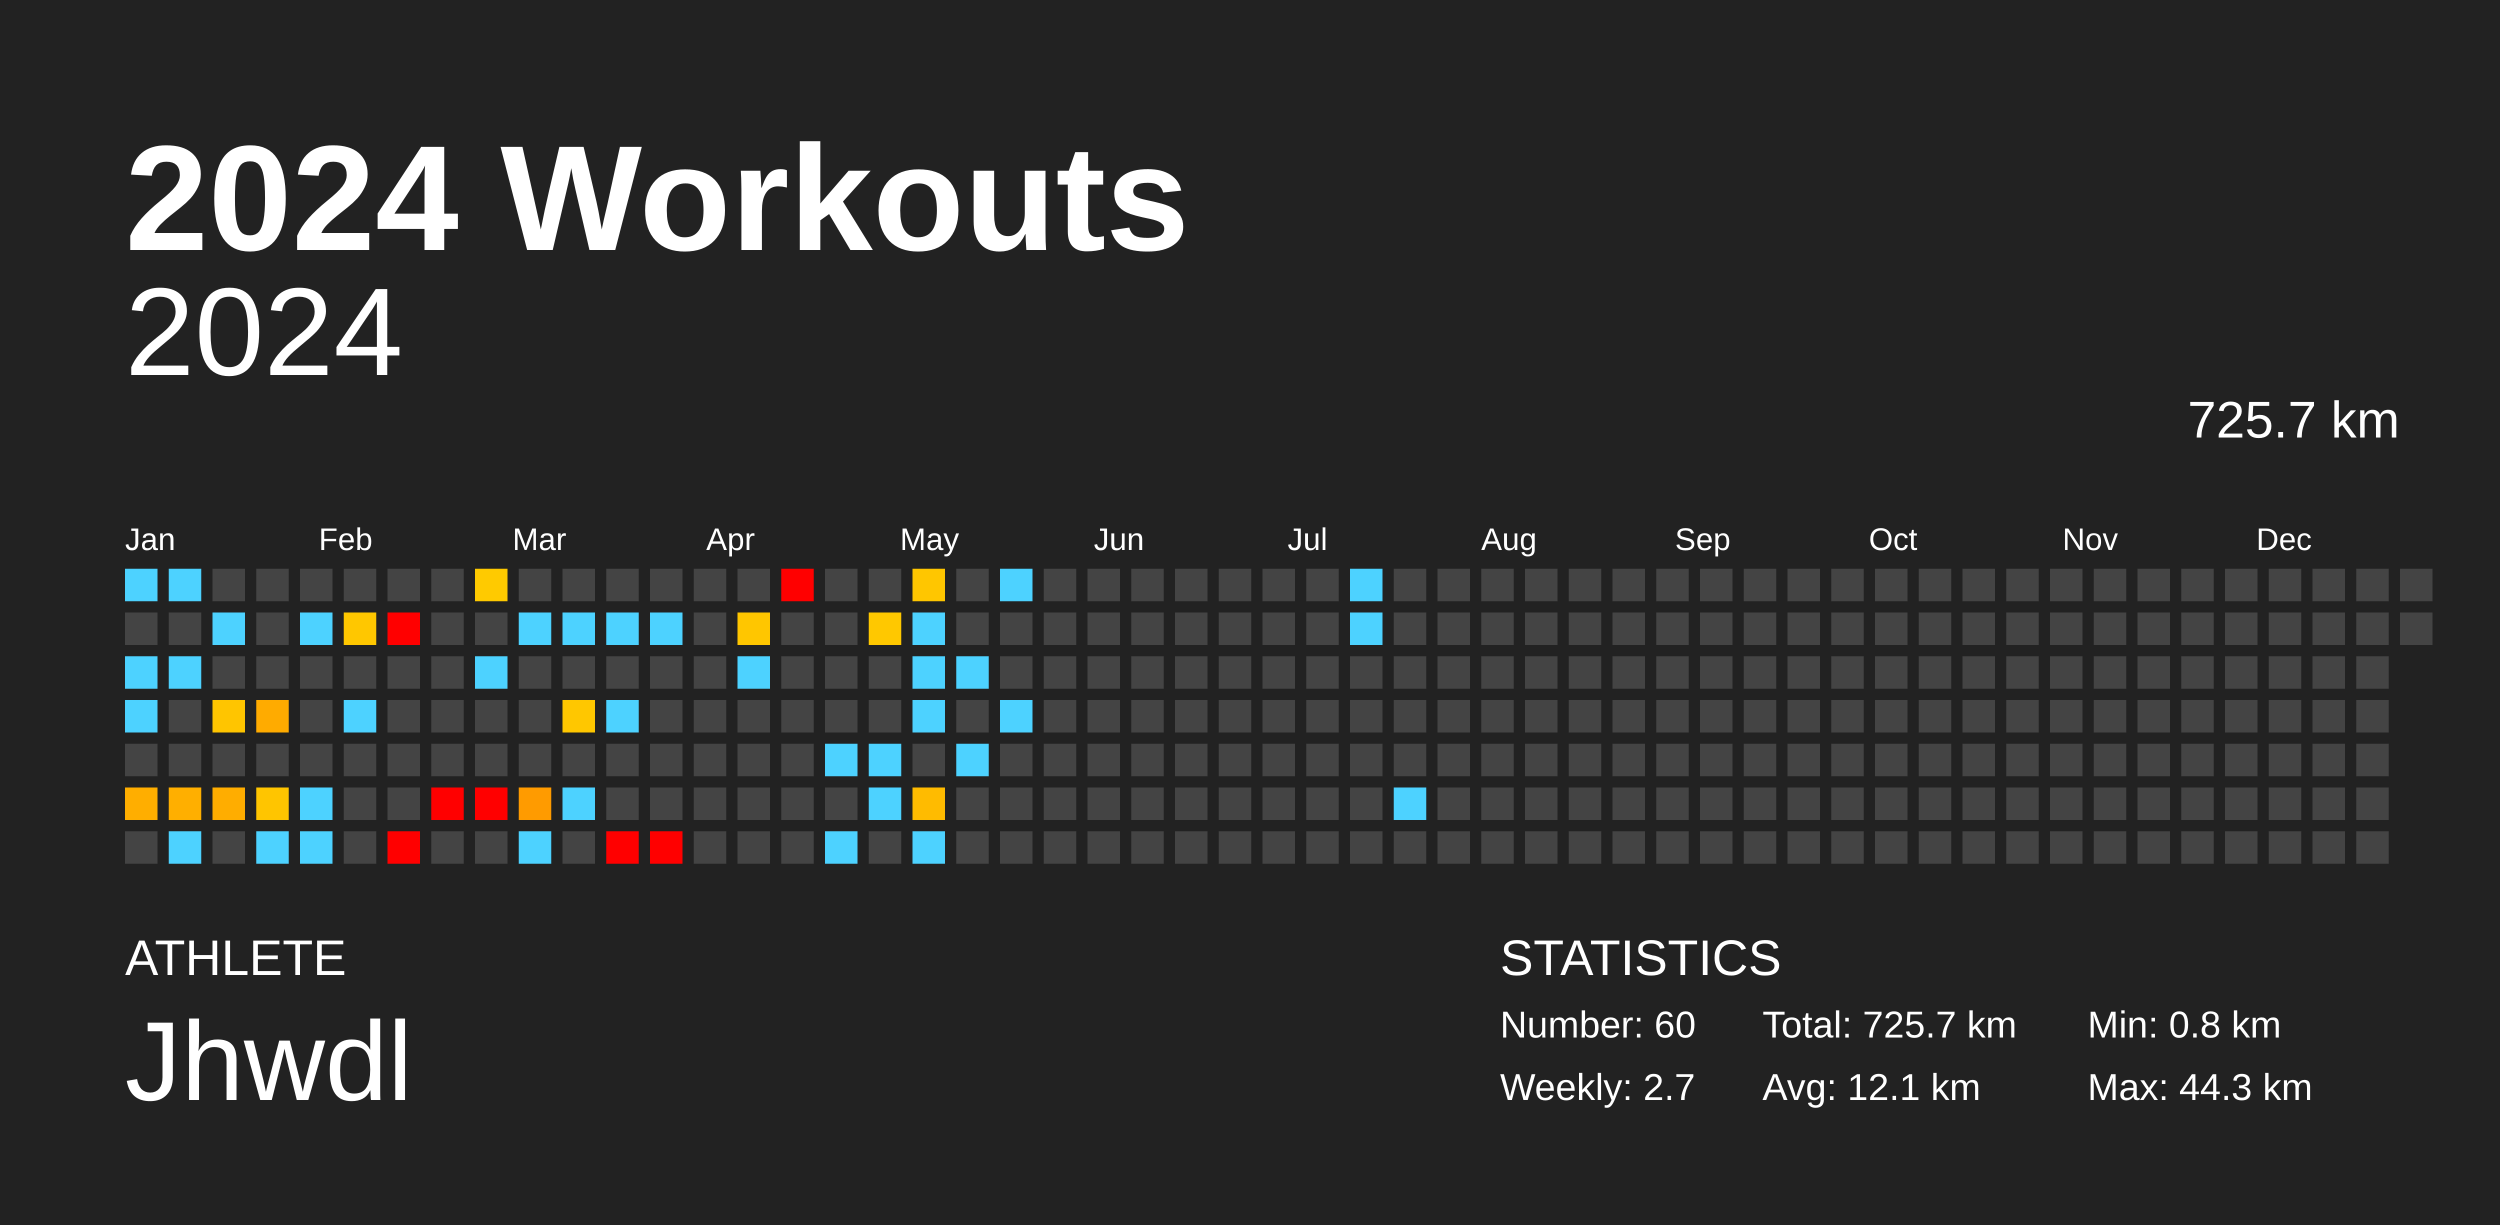
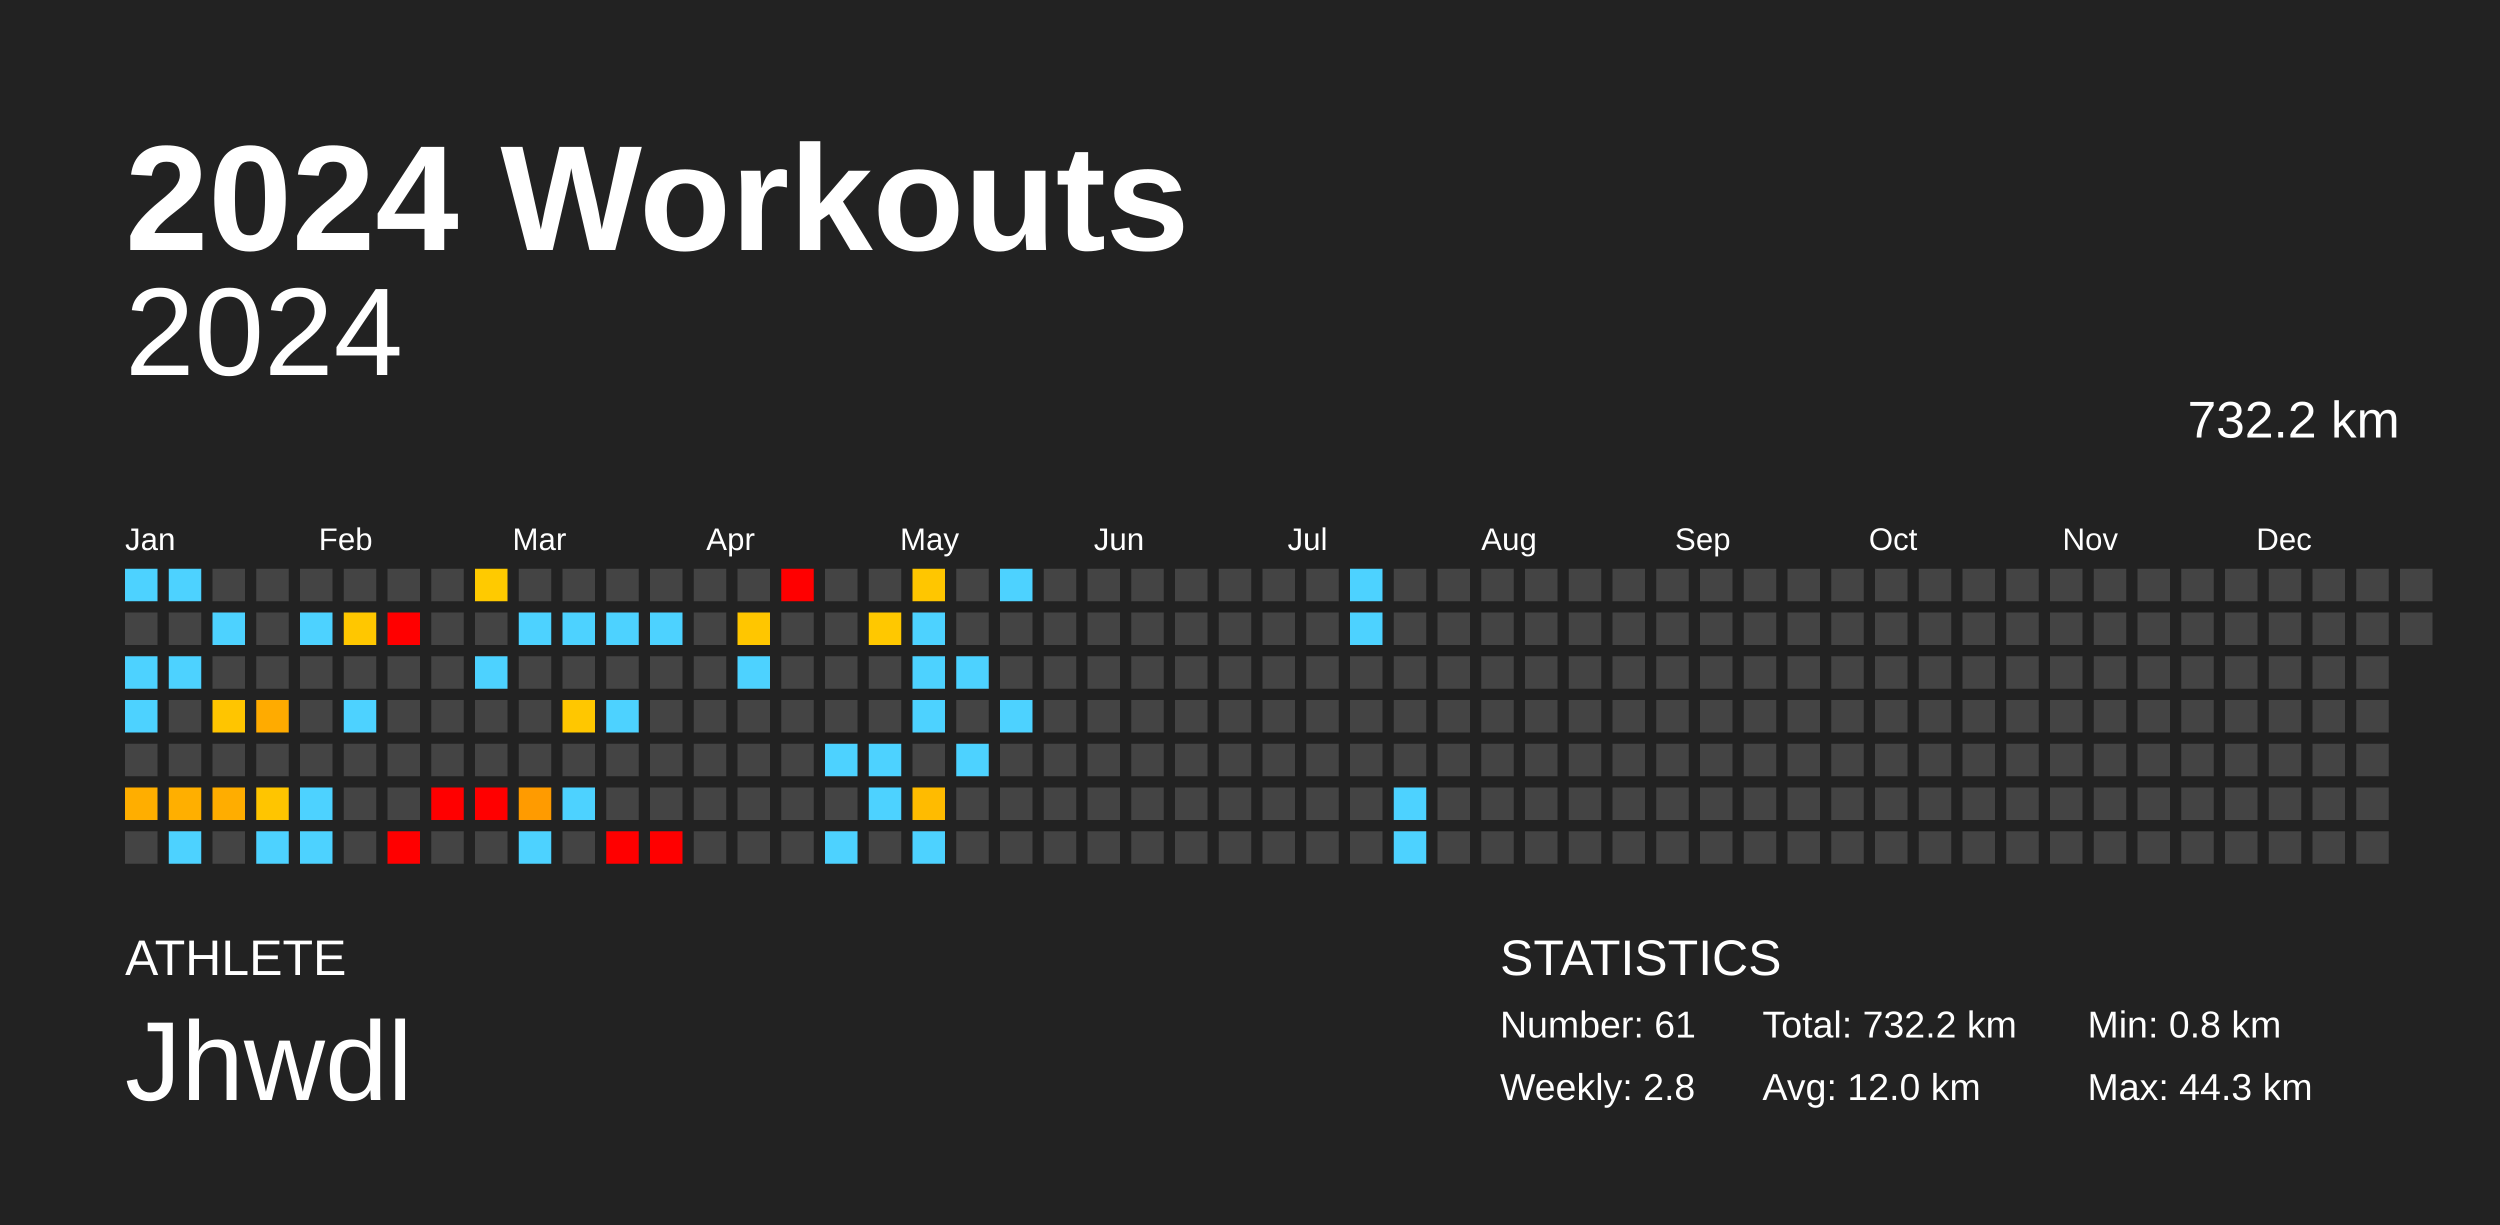
<svg xmlns="http://www.w3.org/2000/svg" baseProfile="full" height="98mm" version="1.1" viewBox="0,0,200,98" width="200mm">
  <defs />
  <rect fill="#222222" height="98" width="200" x="0" y="0" />
  <text fill="#FFFFFF" style="font-size:12px; font-family:Arial; font-weight:bold;" x="10" y="20">2024 Workouts</text>
  <text fill="#FFFFFF" style="font-size:4px; font-family:Arial" x="10" y="78">ATHLETE</text>
  <text fill="#FFFFFF" style="font-size:9px; font-family:Arial" x="10" y="88">Jhwdl</text>
  <text fill="#FFFFFF" style="font-size:4px; font-family:Arial" x="120" y="78">STATISTICS</text>
-   <text fill="#FFFFFF" style="font-size:3px; font-family:Arial" x="120" y="83">Number: 60</text>
-   <text fill="#FFFFFF" style="font-size:3px; font-family:Arial" x="120" y="88">Weekly: 2.7</text>
-   <text fill="#FFFFFF" style="font-size:3px; font-family:Arial" x="141" y="83">Total: 725.7 km</text>
-   <text fill="#FFFFFF" style="font-size:3px; font-family:Arial" x="141" y="88">Avg: 12.1 km</text>
+   <text fill="#FFFFFF" style="font-size:3px; font-family:Arial" x="120" y="83">Number: 61</text>
+   <text fill="#FFFFFF" style="font-size:3px; font-family:Arial" x="120" y="88">Weekly: 2.8</text>
+   <text fill="#FFFFFF" style="font-size:3px; font-family:Arial" x="141" y="83">Total: 732.2 km</text>
+   <text fill="#FFFFFF" style="font-size:3px; font-family:Arial" x="141" y="88">Avg: 12.0 km</text>
  <text fill="#FFFFFF" style="font-size:3px; font-family:Arial" x="167" y="83">Min: 0.8 km</text>
  <text fill="#FFFFFF" style="font-size:3px; font-family:Arial" x="167" y="88">Max: 44.3 km</text>
  <text alignment-baseline="hanging" fill="#FFFFFF" style="font-size:10.0px; font-family:Arial;" x="10" y="30">2024</text>
-   <text alignment-baseline="hanging" fill="#FFFFFF" style="font-size:4.125px; font-family:Arial;" x="175" y="35">725.7 km</text>
+   <text alignment-baseline="hanging" fill="#FFFFFF" style="font-size:4.125px; font-family:Arial;" x="175" y="35">732.2 km</text>
  <text fill="#FFFFFF" style="font-size:2.5px; font-family:Arial" x="10.0" y="44">Jan</text>
  <text fill="#FFFFFF" style="font-size:2.5px; font-family:Arial" x="25.5" y="44">Feb</text>
  <text fill="#FFFFFF" style="font-size:2.5px; font-family:Arial" x="41.0" y="44">Mar</text>
  <text fill="#FFFFFF" style="font-size:2.5px; font-family:Arial" x="56.5" y="44">Apr</text>
  <text fill="#FFFFFF" style="font-size:2.5px; font-family:Arial" x="72.0" y="44">May</text>
  <text fill="#FFFFFF" style="font-size:2.5px; font-family:Arial" x="87.5" y="44">Jun</text>
  <text fill="#FFFFFF" style="font-size:2.5px; font-family:Arial" x="103.0" y="44">Jul</text>
  <text fill="#FFFFFF" style="font-size:2.5px; font-family:Arial" x="118.5" y="44">Aug</text>
  <text fill="#FFFFFF" style="font-size:2.5px; font-family:Arial" x="134.0" y="44">Sep</text>
  <text fill="#FFFFFF" style="font-size:2.5px; font-family:Arial" x="149.5" y="44">Oct</text>
  <text fill="#FFFFFF" style="font-size:2.5px; font-family:Arial" x="165.0" y="44">Nov</text>
  <text fill="#FFFFFF" style="font-size:2.5px; font-family:Arial" x="180.5" y="44">Dec</text>
  <rect fill="#4dd2ff" height="2.6" width="2.6" x="10.0" y="45.5" />
  <rect fill="#444444" height="2.6" width="2.6" x="10.0" y="49.0" />
  <rect fill="#4dd2ff" height="2.6" width="2.6" x="10.0" y="52.5" />
  <rect fill="#4dd2ff" height="2.6" width="2.6" x="10.0" y="56.0" />
  <rect fill="#444444" height="2.6" width="2.6" x="10.0" y="59.5" />
  <rect fill="#ffae00" height="2.6" width="2.6" x="10.0" y="63.0" />
  <rect fill="#444444" height="2.6" width="2.6" x="10.0" y="66.5" />
  <rect fill="#4dd2ff" height="2.6" width="2.6" x="13.5" y="45.5" />
  <rect fill="#444444" height="2.6" width="2.6" x="13.5" y="49.0" />
  <rect fill="#4dd2ff" height="2.6" width="2.6" x="13.5" y="52.5" />
  <rect fill="#444444" height="2.6" width="2.6" x="13.5" y="56.0" />
  <rect fill="#444444" height="2.6" width="2.6" x="13.5" y="59.5" />
  <rect fill="#ffaf00" height="2.6" width="2.6" x="13.5" y="63.0" />
  <rect fill="#4dd2ff" height="2.6" width="2.6" x="13.5" y="66.5" />
  <rect fill="#444444" height="2.6" width="2.6" x="17.0" y="45.5" />
  <rect fill="#4dd2ff" height="2.6" width="2.6" x="17.0" y="49.0" />
  <rect fill="#444444" height="2.6" width="2.6" x="17.0" y="52.5" />
  <rect fill="#ffc500" height="2.6" width="2.6" x="17.0" y="56.0" />
  <rect fill="#444444" height="2.6" width="2.6" x="17.0" y="59.5" />
  <rect fill="#ffad00" height="2.6" width="2.6" x="17.0" y="63.0" />
  <rect fill="#444444" height="2.6" width="2.6" x="17.0" y="66.5" />
  <rect fill="#444444" height="2.6" width="2.6" x="20.5" y="45.5" />
  <rect fill="#444444" height="2.6" width="2.6" x="20.5" y="49.0" />
  <rect fill="#444444" height="2.6" width="2.6" x="20.5" y="52.5" />
  <rect fill="#ffab00" height="2.6" width="2.6" x="20.5" y="56.0" />
  <rect fill="#444444" height="2.6" width="2.6" x="20.5" y="59.5" />
  <rect fill="#ffc500" height="2.6" width="2.6" x="20.5" y="63.0" />
  <rect fill="#4dd2ff" height="2.6" width="2.6" x="20.5" y="66.5" />
  <rect fill="#444444" height="2.6" width="2.6" x="24.0" y="45.5" />
  <rect fill="#4dd2ff" height="2.6" width="2.6" x="24.0" y="49.0" />
  <rect fill="#444444" height="2.6" width="2.6" x="24.0" y="52.5" />
  <rect fill="#444444" height="2.6" width="2.6" x="24.0" y="56.0" />
  <rect fill="#444444" height="2.6" width="2.6" x="24.0" y="59.5" />
  <rect fill="#4dd2ff" height="2.6" width="2.6" x="24.0" y="63.0" />
  <rect fill="#4dd2ff" height="2.6" width="2.6" x="24.0" y="66.5" />
  <rect fill="#444444" height="2.6" width="2.6" x="27.5" y="45.5" />
  <rect fill="#ffc700" height="2.6" width="2.6" x="27.5" y="49.0" />
  <rect fill="#444444" height="2.6" width="2.6" x="27.5" y="52.5" />
  <rect fill="#4dd2ff" height="2.6" width="2.6" x="27.5" y="56.0" />
  <rect fill="#444444" height="2.6" width="2.6" x="27.5" y="59.5" />
  <rect fill="#444444" height="2.6" width="2.6" x="27.5" y="63.0" />
  <rect fill="#444444" height="2.6" width="2.6" x="27.5" y="66.5" />
  <rect fill="#444444" height="2.6" width="2.6" x="31.0" y="45.5" />
  <rect fill="red" height="2.6" width="2.6" x="31.0" y="49.0" />
  <rect fill="#444444" height="2.6" width="2.6" x="31.0" y="52.5" />
  <rect fill="#444444" height="2.6" width="2.6" x="31.0" y="56.0" />
  <rect fill="#444444" height="2.6" width="2.6" x="31.0" y="59.5" />
  <rect fill="#444444" height="2.6" width="2.6" x="31.0" y="63.0" />
  <rect fill="red" height="2.6" width="2.6" x="31.0" y="66.5" />
  <rect fill="#444444" height="2.6" width="2.6" x="34.5" y="45.5" />
  <rect fill="#444444" height="2.6" width="2.6" x="34.5" y="49.0" />
  <rect fill="#444444" height="2.6" width="2.6" x="34.5" y="52.5" />
  <rect fill="#444444" height="2.6" width="2.6" x="34.5" y="56.0" />
  <rect fill="#444444" height="2.6" width="2.6" x="34.5" y="59.5" />
  <rect fill="red" height="2.6" width="2.6" x="34.5" y="63.0" />
  <rect fill="#444444" height="2.6" width="2.6" x="34.5" y="66.5" />
  <rect fill="#ffca00" height="2.6" width="2.6" x="38.0" y="45.5" />
  <rect fill="#444444" height="2.6" width="2.6" x="38.0" y="49.0" />
  <rect fill="#4dd2ff" height="2.6" width="2.6" x="38.0" y="52.5" />
  <rect fill="#444444" height="2.6" width="2.6" x="38.0" y="56.0" />
  <rect fill="#444444" height="2.6" width="2.6" x="38.0" y="59.5" />
  <rect fill="red" height="2.6" width="2.6" x="38.0" y="63.0" />
  <rect fill="#444444" height="2.6" width="2.6" x="38.0" y="66.5" />
  <rect fill="#444444" height="2.6" width="2.6" x="41.5" y="45.5" />
  <rect fill="#4dd2ff" height="2.6" width="2.6" x="41.5" y="49.0" />
  <rect fill="#444444" height="2.6" width="2.6" x="41.5" y="52.5" />
  <rect fill="#444444" height="2.6" width="2.6" x="41.5" y="56.0" />
  <rect fill="#444444" height="2.6" width="2.6" x="41.5" y="59.5" />
  <rect fill="#ff9b00" height="2.6" width="2.6" x="41.5" y="63.0" />
  <rect fill="#4dd2ff" height="2.6" width="2.6" x="41.5" y="66.5" />
  <rect fill="#444444" height="2.6" width="2.6" x="45.0" y="45.5" />
  <rect fill="#4dd2ff" height="2.6" width="2.6" x="45.0" y="49.0" />
  <rect fill="#444444" height="2.6" width="2.6" x="45.0" y="52.5" />
  <rect fill="#ffc700" height="2.6" width="2.6" x="45.0" y="56.0" />
  <rect fill="#444444" height="2.6" width="2.6" x="45.0" y="59.5" />
  <rect fill="#4dd2ff" height="2.6" width="2.6" x="45.0" y="63.0" />
  <rect fill="#444444" height="2.6" width="2.6" x="45.0" y="66.5" />
  <rect fill="#444444" height="2.6" width="2.6" x="48.5" y="45.5" />
  <rect fill="#4dd2ff" height="2.6" width="2.6" x="48.5" y="49.0" />
  <rect fill="#444444" height="2.6" width="2.6" x="48.5" y="52.5" />
  <rect fill="#4dd2ff" height="2.6" width="2.6" x="48.5" y="56.0" />
  <rect fill="#444444" height="2.6" width="2.6" x="48.5" y="59.5" />
  <rect fill="#444444" height="2.6" width="2.6" x="48.5" y="63.0" />
  <rect fill="red" height="2.6" width="2.6" x="48.5" y="66.5" />
  <rect fill="#444444" height="2.6" width="2.6" x="52.0" y="45.5" />
  <rect fill="#4dd2ff" height="2.6" width="2.6" x="52.0" y="49.0" />
  <rect fill="#444444" height="2.6" width="2.6" x="52.0" y="52.5" />
  <rect fill="#444444" height="2.6" width="2.6" x="52.0" y="56.0" />
  <rect fill="#444444" height="2.6" width="2.6" x="52.0" y="59.5" />
  <rect fill="#444444" height="2.6" width="2.6" x="52.0" y="63.0" />
  <rect fill="red" height="2.6" width="2.6" x="52.0" y="66.5" />
  <rect fill="#444444" height="2.6" width="2.6" x="55.5" y="45.5" />
  <rect fill="#444444" height="2.6" width="2.6" x="55.5" y="49.0" />
  <rect fill="#444444" height="2.6" width="2.6" x="55.5" y="52.5" />
  <rect fill="#444444" height="2.6" width="2.6" x="55.5" y="56.0" />
  <rect fill="#444444" height="2.6" width="2.6" x="55.5" y="59.5" />
  <rect fill="#444444" height="2.6" width="2.6" x="55.5" y="63.0" />
  <rect fill="#444444" height="2.6" width="2.6" x="55.5" y="66.5" />
  <rect fill="#444444" height="2.6" width="2.6" x="59.0" y="45.5" />
  <rect fill="#ffc600" height="2.6" width="2.6" x="59.0" y="49.0" />
  <rect fill="#4dd2ff" height="2.6" width="2.6" x="59.0" y="52.5" />
  <rect fill="#444444" height="2.6" width="2.6" x="59.0" y="56.0" />
  <rect fill="#444444" height="2.6" width="2.6" x="59.0" y="59.5" />
  <rect fill="#444444" height="2.6" width="2.6" x="59.0" y="63.0" />
  <rect fill="#444444" height="2.6" width="2.6" x="59.0" y="66.5" />
  <rect fill="red" height="2.6" width="2.6" x="62.5" y="45.5" />
  <rect fill="#444444" height="2.6" width="2.6" x="62.5" y="49.0" />
  <rect fill="#444444" height="2.6" width="2.6" x="62.5" y="52.5" />
  <rect fill="#444444" height="2.6" width="2.6" x="62.5" y="56.0" />
  <rect fill="#444444" height="2.6" width="2.6" x="62.5" y="59.5" />
  <rect fill="#444444" height="2.6" width="2.6" x="62.5" y="63.0" />
  <rect fill="#444444" height="2.6" width="2.6" x="62.5" y="66.5" />
  <rect fill="#444444" height="2.6" width="2.6" x="66.0" y="45.5" />
  <rect fill="#444444" height="2.6" width="2.6" x="66.0" y="49.0" />
  <rect fill="#444444" height="2.6" width="2.6" x="66.0" y="52.5" />
  <rect fill="#444444" height="2.6" width="2.6" x="66.0" y="56.0" />
  <rect fill="#4dd2ff" height="2.6" width="2.6" x="66.0" y="59.5" />
  <rect fill="#444444" height="2.6" width="2.6" x="66.0" y="63.0" />
  <rect fill="#4dd2ff" height="2.6" width="2.6" x="66.0" y="66.5" />
  <rect fill="#444444" height="2.6" width="2.6" x="69.5" y="45.5" />
  <rect fill="#ffc800" height="2.6" width="2.6" x="69.5" y="49.0" />
  <rect fill="#444444" height="2.6" width="2.6" x="69.5" y="52.5" />
  <rect fill="#444444" height="2.6" width="2.6" x="69.5" y="56.0" />
  <rect fill="#4dd2ff" height="2.6" width="2.6" x="69.5" y="59.5" />
  <rect fill="#4dd2ff" height="2.6" width="2.6" x="69.5" y="63.0" />
  <rect fill="#444444" height="2.6" width="2.6" x="69.5" y="66.5" />
  <rect fill="#ffc600" height="2.6" width="2.6" x="73.0" y="45.5" />
  <rect fill="#4dd2ff" height="2.6" width="2.6" x="73.0" y="49.0" />
  <rect fill="#4dd2ff" height="2.6" width="2.6" x="73.0" y="52.5" />
  <rect fill="#4dd2ff" height="2.6" width="2.6" x="73.0" y="56.0" />
  <rect fill="#444444" height="2.6" width="2.6" x="73.0" y="59.5" />
  <rect fill="#ffbb00" height="2.6" width="2.6" x="73.0" y="63.0" />
  <rect fill="#4dd2ff" height="2.6" width="2.6" x="73.0" y="66.5" />
  <rect fill="#444444" height="2.6" width="2.6" x="76.5" y="45.5" />
  <rect fill="#444444" height="2.6" width="2.6" x="76.5" y="49.0" />
  <rect fill="#4dd2ff" height="2.6" width="2.6" x="76.5" y="52.5" />
  <rect fill="#444444" height="2.6" width="2.6" x="76.5" y="56.0" />
  <rect fill="#4dd2ff" height="2.6" width="2.6" x="76.5" y="59.5" />
  <rect fill="#444444" height="2.6" width="2.6" x="76.5" y="63.0" />
  <rect fill="#444444" height="2.6" width="2.6" x="76.5" y="66.5" />
  <rect fill="#4dd2ff" height="2.6" width="2.6" x="80.0" y="45.5" />
  <rect fill="#444444" height="2.6" width="2.6" x="80.0" y="49.0" />
  <rect fill="#444444" height="2.6" width="2.6" x="80.0" y="52.5" />
  <rect fill="#4dd2ff" height="2.6" width="2.6" x="80.0" y="56.0" />
  <rect fill="#444444" height="2.6" width="2.6" x="80.0" y="59.5" />
  <rect fill="#444444" height="2.6" width="2.6" x="80.0" y="63.0" />
  <rect fill="#444444" height="2.6" width="2.6" x="80.0" y="66.5" />
  <rect fill="#444444" height="2.6" width="2.6" x="83.5" y="45.5" />
  <rect fill="#444444" height="2.6" width="2.6" x="83.5" y="49.0" />
  <rect fill="#444444" height="2.6" width="2.6" x="83.5" y="52.5" />
  <rect fill="#444444" height="2.6" width="2.6" x="83.5" y="56.0" />
  <rect fill="#444444" height="2.6" width="2.6" x="83.5" y="59.5" />
  <rect fill="#444444" height="2.6" width="2.6" x="83.5" y="63.0" />
  <rect fill="#444444" height="2.6" width="2.6" x="83.5" y="66.5" />
  <rect fill="#444444" height="2.6" width="2.6" x="87.0" y="45.5" />
  <rect fill="#444444" height="2.6" width="2.6" x="87.0" y="49.0" />
  <rect fill="#444444" height="2.6" width="2.6" x="87.0" y="52.5" />
  <rect fill="#444444" height="2.6" width="2.6" x="87.0" y="56.0" />
  <rect fill="#444444" height="2.6" width="2.6" x="87.0" y="59.5" />
  <rect fill="#444444" height="2.6" width="2.6" x="87.0" y="63.0" />
  <rect fill="#444444" height="2.6" width="2.6" x="87.0" y="66.5" />
  <rect fill="#444444" height="2.6" width="2.6" x="90.5" y="45.5" />
  <rect fill="#444444" height="2.6" width="2.6" x="90.5" y="49.0" />
  <rect fill="#444444" height="2.6" width="2.6" x="90.5" y="52.5" />
  <rect fill="#444444" height="2.6" width="2.6" x="90.5" y="56.0" />
  <rect fill="#444444" height="2.6" width="2.6" x="90.5" y="59.5" />
  <rect fill="#444444" height="2.6" width="2.6" x="90.5" y="63.0" />
  <rect fill="#444444" height="2.6" width="2.6" x="90.5" y="66.5" />
  <rect fill="#444444" height="2.6" width="2.6" x="94.0" y="45.5" />
  <rect fill="#444444" height="2.6" width="2.6" x="94.0" y="49.0" />
  <rect fill="#444444" height="2.6" width="2.6" x="94.0" y="52.5" />
  <rect fill="#444444" height="2.6" width="2.6" x="94.0" y="56.0" />
  <rect fill="#444444" height="2.6" width="2.6" x="94.0" y="59.5" />
  <rect fill="#444444" height="2.6" width="2.6" x="94.0" y="63.0" />
  <rect fill="#444444" height="2.6" width="2.6" x="94.0" y="66.5" />
  <rect fill="#444444" height="2.6" width="2.6" x="97.5" y="45.5" />
  <rect fill="#444444" height="2.6" width="2.6" x="97.5" y="49.0" />
  <rect fill="#444444" height="2.6" width="2.6" x="97.5" y="52.5" />
  <rect fill="#444444" height="2.6" width="2.6" x="97.5" y="56.0" />
  <rect fill="#444444" height="2.6" width="2.6" x="97.5" y="59.5" />
  <rect fill="#444444" height="2.6" width="2.6" x="97.5" y="63.0" />
  <rect fill="#444444" height="2.6" width="2.6" x="97.5" y="66.5" />
  <rect fill="#444444" height="2.6" width="2.6" x="101.0" y="45.5" />
  <rect fill="#444444" height="2.6" width="2.6" x="101.0" y="49.0" />
  <rect fill="#444444" height="2.6" width="2.6" x="101.0" y="52.5" />
  <rect fill="#444444" height="2.6" width="2.6" x="101.0" y="56.0" />
  <rect fill="#444444" height="2.6" width="2.6" x="101.0" y="59.5" />
  <rect fill="#444444" height="2.6" width="2.6" x="101.0" y="63.0" />
  <rect fill="#444444" height="2.6" width="2.6" x="101.0" y="66.5" />
  <rect fill="#444444" height="2.6" width="2.6" x="104.5" y="45.5" />
  <rect fill="#444444" height="2.6" width="2.6" x="104.5" y="49.0" />
  <rect fill="#444444" height="2.6" width="2.6" x="104.5" y="52.5" />
  <rect fill="#444444" height="2.6" width="2.6" x="104.5" y="56.0" />
  <rect fill="#444444" height="2.6" width="2.6" x="104.5" y="59.5" />
  <rect fill="#444444" height="2.6" width="2.6" x="104.5" y="63.0" />
  <rect fill="#444444" height="2.6" width="2.6" x="104.5" y="66.5" />
  <rect fill="#4dd2ff" height="2.6" width="2.6" x="108.0" y="45.5" />
  <rect fill="#4dd2ff" height="2.6" width="2.6" x="108.0" y="49.0" />
  <rect fill="#444444" height="2.6" width="2.6" x="108.0" y="52.5" />
  <rect fill="#444444" height="2.6" width="2.6" x="108.0" y="56.0" />
  <rect fill="#444444" height="2.6" width="2.6" x="108.0" y="59.5" />
  <rect fill="#444444" height="2.6" width="2.6" x="108.0" y="63.0" />
  <rect fill="#444444" height="2.6" width="2.6" x="108.0" y="66.5" />
  <rect fill="#444444" height="2.6" width="2.6" x="111.5" y="45.5" />
  <rect fill="#444444" height="2.6" width="2.6" x="111.5" y="49.0" />
  <rect fill="#444444" height="2.6" width="2.6" x="111.5" y="52.5" />
  <rect fill="#444444" height="2.6" width="2.6" x="111.5" y="56.0" />
  <rect fill="#444444" height="2.6" width="2.6" x="111.5" y="59.5" />
  <rect fill="#4dd2ff" height="2.6" width="2.6" x="111.5" y="63.0" />
-   <rect fill="#444444" height="2.6" width="2.6" x="111.5" y="66.5" />
+   <rect fill="#4dd2ff" height="2.6" width="2.6" x="111.5" y="66.5" />
  <rect fill="#444444" height="2.6" width="2.6" x="115.0" y="45.5" />
  <rect fill="#444444" height="2.6" width="2.6" x="115.0" y="49.0" />
  <rect fill="#444444" height="2.6" width="2.6" x="115.0" y="52.5" />
  <rect fill="#444444" height="2.6" width="2.6" x="115.0" y="56.0" />
  <rect fill="#444444" height="2.6" width="2.6" x="115.0" y="59.5" />
  <rect fill="#444444" height="2.6" width="2.6" x="115.0" y="63.0" />
  <rect fill="#444444" height="2.6" width="2.6" x="115.0" y="66.5" />
  <rect fill="#444444" height="2.6" width="2.6" x="118.5" y="45.5" />
  <rect fill="#444444" height="2.6" width="2.6" x="118.5" y="49.0" />
  <rect fill="#444444" height="2.6" width="2.6" x="118.5" y="52.5" />
  <rect fill="#444444" height="2.6" width="2.6" x="118.5" y="56.0" />
  <rect fill="#444444" height="2.6" width="2.6" x="118.5" y="59.5" />
  <rect fill="#444444" height="2.6" width="2.6" x="118.5" y="63.0" />
  <rect fill="#444444" height="2.6" width="2.6" x="118.5" y="66.5" />
  <rect fill="#444444" height="2.6" width="2.6" x="122.0" y="45.5" />
  <rect fill="#444444" height="2.6" width="2.6" x="122.0" y="49.0" />
  <rect fill="#444444" height="2.6" width="2.6" x="122.0" y="52.5" />
  <rect fill="#444444" height="2.6" width="2.6" x="122.0" y="56.0" />
  <rect fill="#444444" height="2.6" width="2.6" x="122.0" y="59.5" />
  <rect fill="#444444" height="2.6" width="2.6" x="122.0" y="63.0" />
  <rect fill="#444444" height="2.6" width="2.6" x="122.0" y="66.5" />
  <rect fill="#444444" height="2.6" width="2.6" x="125.5" y="45.5" />
  <rect fill="#444444" height="2.6" width="2.6" x="125.5" y="49.0" />
  <rect fill="#444444" height="2.6" width="2.6" x="125.5" y="52.5" />
  <rect fill="#444444" height="2.6" width="2.6" x="125.5" y="56.0" />
  <rect fill="#444444" height="2.6" width="2.6" x="125.5" y="59.5" />
  <rect fill="#444444" height="2.6" width="2.6" x="125.5" y="63.0" />
  <rect fill="#444444" height="2.6" width="2.6" x="125.5" y="66.5" />
  <rect fill="#444444" height="2.6" width="2.6" x="129.0" y="45.5" />
  <rect fill="#444444" height="2.6" width="2.6" x="129.0" y="49.0" />
  <rect fill="#444444" height="2.6" width="2.6" x="129.0" y="52.5" />
  <rect fill="#444444" height="2.6" width="2.6" x="129.0" y="56.0" />
  <rect fill="#444444" height="2.6" width="2.6" x="129.0" y="59.5" />
  <rect fill="#444444" height="2.6" width="2.6" x="129.0" y="63.0" />
  <rect fill="#444444" height="2.6" width="2.6" x="129.0" y="66.5" />
  <rect fill="#444444" height="2.6" width="2.6" x="132.5" y="45.5" />
  <rect fill="#444444" height="2.6" width="2.6" x="132.5" y="49.0" />
  <rect fill="#444444" height="2.6" width="2.6" x="132.5" y="52.5" />
  <rect fill="#444444" height="2.6" width="2.6" x="132.5" y="56.0" />
  <rect fill="#444444" height="2.6" width="2.6" x="132.5" y="59.5" />
  <rect fill="#444444" height="2.6" width="2.6" x="132.5" y="63.0" />
  <rect fill="#444444" height="2.6" width="2.6" x="132.5" y="66.5" />
  <rect fill="#444444" height="2.6" width="2.6" x="136.0" y="45.5" />
  <rect fill="#444444" height="2.6" width="2.6" x="136.0" y="49.0" />
  <rect fill="#444444" height="2.6" width="2.6" x="136.0" y="52.5" />
  <rect fill="#444444" height="2.6" width="2.6" x="136.0" y="56.0" />
  <rect fill="#444444" height="2.6" width="2.6" x="136.0" y="59.5" />
  <rect fill="#444444" height="2.6" width="2.6" x="136.0" y="63.0" />
  <rect fill="#444444" height="2.6" width="2.6" x="136.0" y="66.5" />
  <rect fill="#444444" height="2.6" width="2.6" x="139.5" y="45.5" />
  <rect fill="#444444" height="2.6" width="2.6" x="139.5" y="49.0" />
  <rect fill="#444444" height="2.6" width="2.6" x="139.5" y="52.5" />
  <rect fill="#444444" height="2.6" width="2.6" x="139.5" y="56.0" />
  <rect fill="#444444" height="2.6" width="2.6" x="139.5" y="59.5" />
  <rect fill="#444444" height="2.6" width="2.6" x="139.5" y="63.0" />
  <rect fill="#444444" height="2.6" width="2.6" x="139.5" y="66.5" />
  <rect fill="#444444" height="2.6" width="2.6" x="143.0" y="45.5" />
  <rect fill="#444444" height="2.6" width="2.6" x="143.0" y="49.0" />
  <rect fill="#444444" height="2.6" width="2.6" x="143.0" y="52.5" />
  <rect fill="#444444" height="2.6" width="2.6" x="143.0" y="56.0" />
  <rect fill="#444444" height="2.6" width="2.6" x="143.0" y="59.5" />
  <rect fill="#444444" height="2.6" width="2.6" x="143.0" y="63.0" />
  <rect fill="#444444" height="2.6" width="2.6" x="143.0" y="66.5" />
  <rect fill="#444444" height="2.6" width="2.6" x="146.5" y="45.5" />
  <rect fill="#444444" height="2.6" width="2.6" x="146.5" y="49.0" />
  <rect fill="#444444" height="2.6" width="2.6" x="146.5" y="52.5" />
  <rect fill="#444444" height="2.6" width="2.6" x="146.5" y="56.0" />
  <rect fill="#444444" height="2.6" width="2.6" x="146.5" y="59.5" />
  <rect fill="#444444" height="2.6" width="2.6" x="146.5" y="63.0" />
  <rect fill="#444444" height="2.6" width="2.6" x="146.5" y="66.5" />
  <rect fill="#444444" height="2.6" width="2.6" x="150.0" y="45.5" />
  <rect fill="#444444" height="2.6" width="2.6" x="150.0" y="49.0" />
  <rect fill="#444444" height="2.6" width="2.6" x="150.0" y="52.5" />
  <rect fill="#444444" height="2.6" width="2.6" x="150.0" y="56.0" />
  <rect fill="#444444" height="2.6" width="2.6" x="150.0" y="59.5" />
  <rect fill="#444444" height="2.6" width="2.6" x="150.0" y="63.0" />
  <rect fill="#444444" height="2.6" width="2.6" x="150.0" y="66.5" />
  <rect fill="#444444" height="2.6" width="2.6" x="153.5" y="45.5" />
  <rect fill="#444444" height="2.6" width="2.6" x="153.5" y="49.0" />
  <rect fill="#444444" height="2.6" width="2.6" x="153.5" y="52.5" />
  <rect fill="#444444" height="2.6" width="2.6" x="153.5" y="56.0" />
  <rect fill="#444444" height="2.6" width="2.6" x="153.5" y="59.5" />
  <rect fill="#444444" height="2.6" width="2.6" x="153.5" y="63.0" />
  <rect fill="#444444" height="2.6" width="2.6" x="153.5" y="66.5" />
  <rect fill="#444444" height="2.6" width="2.6" x="157.0" y="45.5" />
  <rect fill="#444444" height="2.6" width="2.6" x="157.0" y="49.0" />
  <rect fill="#444444" height="2.6" width="2.6" x="157.0" y="52.5" />
  <rect fill="#444444" height="2.6" width="2.6" x="157.0" y="56.0" />
  <rect fill="#444444" height="2.6" width="2.6" x="157.0" y="59.5" />
  <rect fill="#444444" height="2.6" width="2.6" x="157.0" y="63.0" />
  <rect fill="#444444" height="2.6" width="2.6" x="157.0" y="66.5" />
  <rect fill="#444444" height="2.6" width="2.6" x="160.5" y="45.5" />
  <rect fill="#444444" height="2.6" width="2.6" x="160.5" y="49.0" />
  <rect fill="#444444" height="2.6" width="2.6" x="160.5" y="52.5" />
  <rect fill="#444444" height="2.6" width="2.6" x="160.5" y="56.0" />
  <rect fill="#444444" height="2.6" width="2.6" x="160.5" y="59.5" />
  <rect fill="#444444" height="2.6" width="2.6" x="160.5" y="63.0" />
  <rect fill="#444444" height="2.6" width="2.6" x="160.5" y="66.5" />
  <rect fill="#444444" height="2.6" width="2.6" x="164.0" y="45.5" />
  <rect fill="#444444" height="2.6" width="2.6" x="164.0" y="49.0" />
  <rect fill="#444444" height="2.6" width="2.6" x="164.0" y="52.5" />
  <rect fill="#444444" height="2.6" width="2.6" x="164.0" y="56.0" />
  <rect fill="#444444" height="2.6" width="2.6" x="164.0" y="59.5" />
  <rect fill="#444444" height="2.6" width="2.6" x="164.0" y="63.0" />
  <rect fill="#444444" height="2.6" width="2.6" x="164.0" y="66.5" />
  <rect fill="#444444" height="2.6" width="2.6" x="167.5" y="45.5" />
  <rect fill="#444444" height="2.6" width="2.6" x="167.5" y="49.0" />
  <rect fill="#444444" height="2.6" width="2.6" x="167.5" y="52.5" />
  <rect fill="#444444" height="2.6" width="2.6" x="167.5" y="56.0" />
  <rect fill="#444444" height="2.6" width="2.6" x="167.5" y="59.5" />
  <rect fill="#444444" height="2.6" width="2.6" x="167.5" y="63.0" />
  <rect fill="#444444" height="2.6" width="2.6" x="167.5" y="66.5" />
  <rect fill="#444444" height="2.6" width="2.6" x="171.0" y="45.5" />
  <rect fill="#444444" height="2.6" width="2.6" x="171.0" y="49.0" />
  <rect fill="#444444" height="2.6" width="2.6" x="171.0" y="52.5" />
  <rect fill="#444444" height="2.6" width="2.6" x="171.0" y="56.0" />
  <rect fill="#444444" height="2.6" width="2.6" x="171.0" y="59.5" />
  <rect fill="#444444" height="2.6" width="2.6" x="171.0" y="63.0" />
  <rect fill="#444444" height="2.6" width="2.6" x="171.0" y="66.5" />
  <rect fill="#444444" height="2.6" width="2.6" x="174.5" y="45.5" />
  <rect fill="#444444" height="2.6" width="2.6" x="174.5" y="49.0" />
  <rect fill="#444444" height="2.6" width="2.6" x="174.5" y="52.5" />
  <rect fill="#444444" height="2.6" width="2.6" x="174.5" y="56.0" />
  <rect fill="#444444" height="2.6" width="2.6" x="174.5" y="59.5" />
  <rect fill="#444444" height="2.6" width="2.6" x="174.5" y="63.0" />
  <rect fill="#444444" height="2.6" width="2.6" x="174.5" y="66.5" />
  <rect fill="#444444" height="2.6" width="2.6" x="178.0" y="45.5" />
  <rect fill="#444444" height="2.6" width="2.6" x="178.0" y="49.0" />
  <rect fill="#444444" height="2.6" width="2.6" x="178.0" y="52.5" />
  <rect fill="#444444" height="2.6" width="2.6" x="178.0" y="56.0" />
  <rect fill="#444444" height="2.6" width="2.6" x="178.0" y="59.5" />
  <rect fill="#444444" height="2.6" width="2.6" x="178.0" y="63.0" />
  <rect fill="#444444" height="2.6" width="2.6" x="178.0" y="66.5" />
  <rect fill="#444444" height="2.6" width="2.6" x="181.5" y="45.5" />
  <rect fill="#444444" height="2.6" width="2.6" x="181.5" y="49.0" />
  <rect fill="#444444" height="2.6" width="2.6" x="181.5" y="52.5" />
  <rect fill="#444444" height="2.6" width="2.6" x="181.5" y="56.0" />
  <rect fill="#444444" height="2.6" width="2.6" x="181.5" y="59.5" />
  <rect fill="#444444" height="2.6" width="2.6" x="181.5" y="63.0" />
  <rect fill="#444444" height="2.6" width="2.6" x="181.5" y="66.5" />
  <rect fill="#444444" height="2.6" width="2.6" x="185.0" y="45.5" />
  <rect fill="#444444" height="2.6" width="2.6" x="185.0" y="49.0" />
  <rect fill="#444444" height="2.6" width="2.6" x="185.0" y="52.5" />
  <rect fill="#444444" height="2.6" width="2.6" x="185.0" y="56.0" />
  <rect fill="#444444" height="2.6" width="2.6" x="185.0" y="59.5" />
  <rect fill="#444444" height="2.6" width="2.6" x="185.0" y="63.0" />
  <rect fill="#444444" height="2.6" width="2.6" x="185.0" y="66.5" />
  <rect fill="#444444" height="2.6" width="2.6" x="188.5" y="45.5" />
  <rect fill="#444444" height="2.6" width="2.6" x="188.5" y="49.0" />
  <rect fill="#444444" height="2.6" width="2.6" x="188.5" y="52.5" />
  <rect fill="#444444" height="2.6" width="2.6" x="188.5" y="56.0" />
  <rect fill="#444444" height="2.6" width="2.6" x="188.5" y="59.5" />
  <rect fill="#444444" height="2.6" width="2.6" x="188.5" y="63.0" />
  <rect fill="#444444" height="2.6" width="2.6" x="188.5" y="66.5" />
  <rect fill="#444444" height="2.6" width="2.6" x="192.0" y="45.5" />
  <rect fill="#444444" height="2.6" width="2.6" x="192.0" y="49.0" />
</svg>
